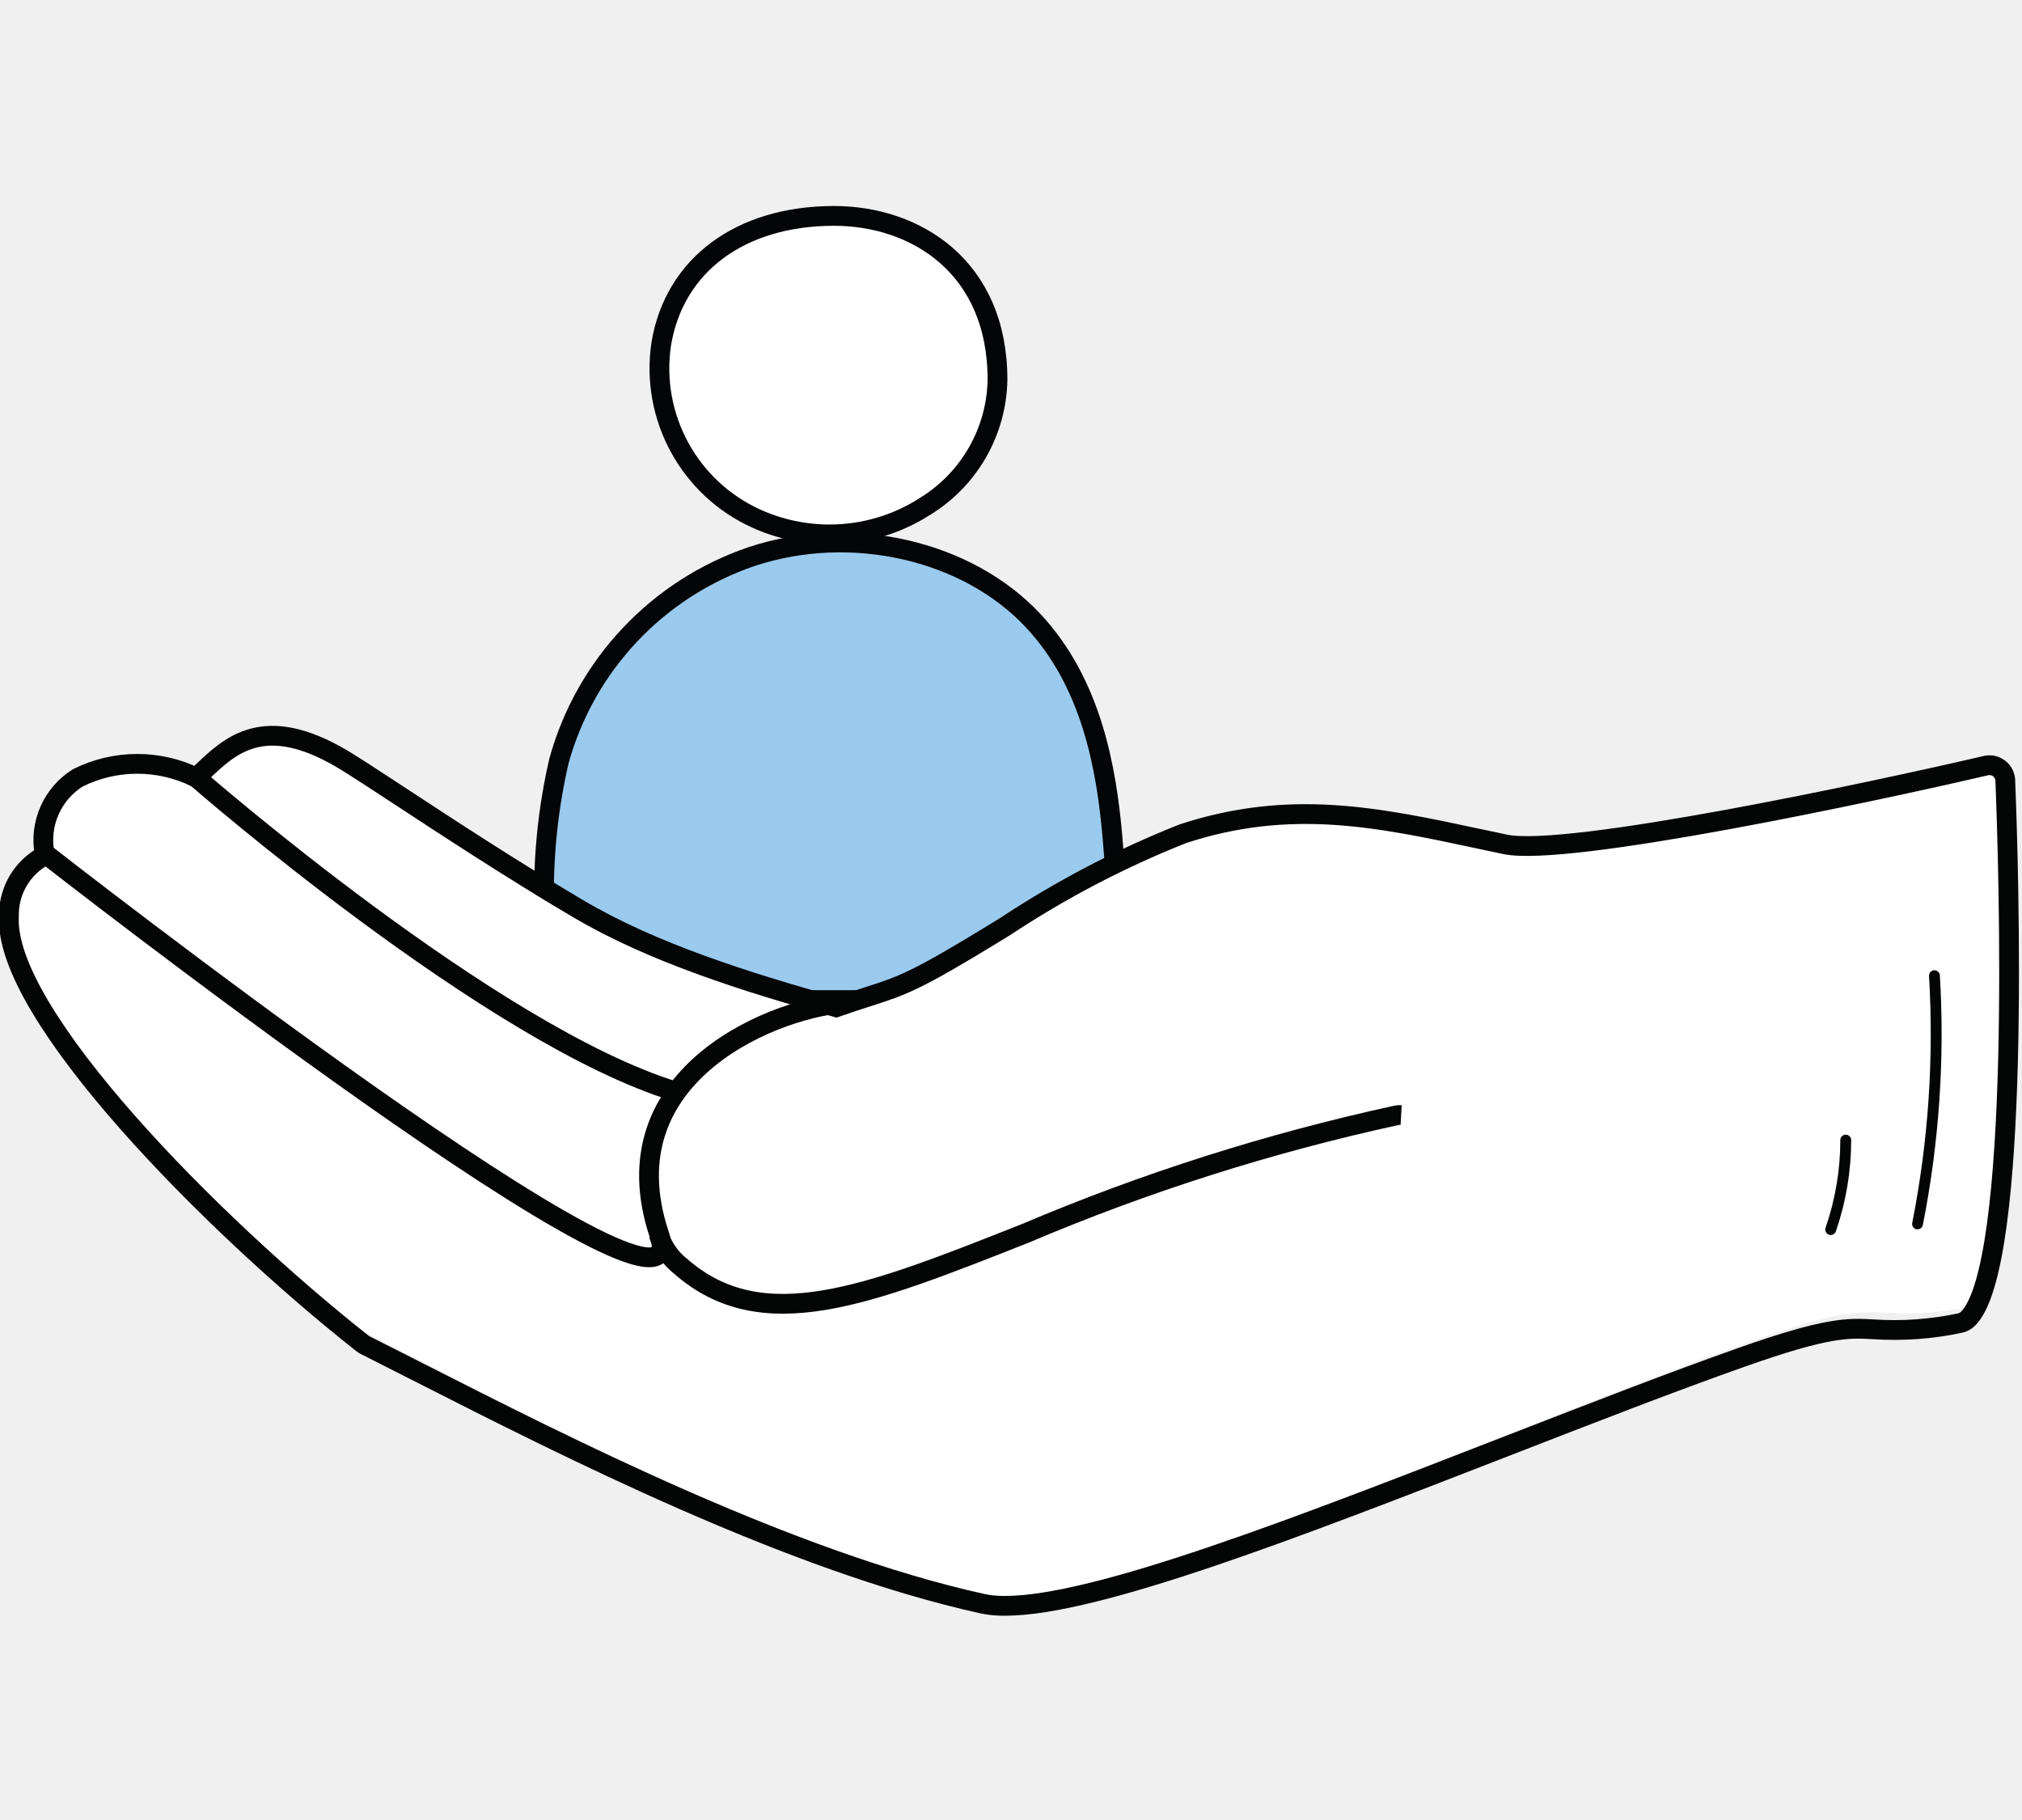
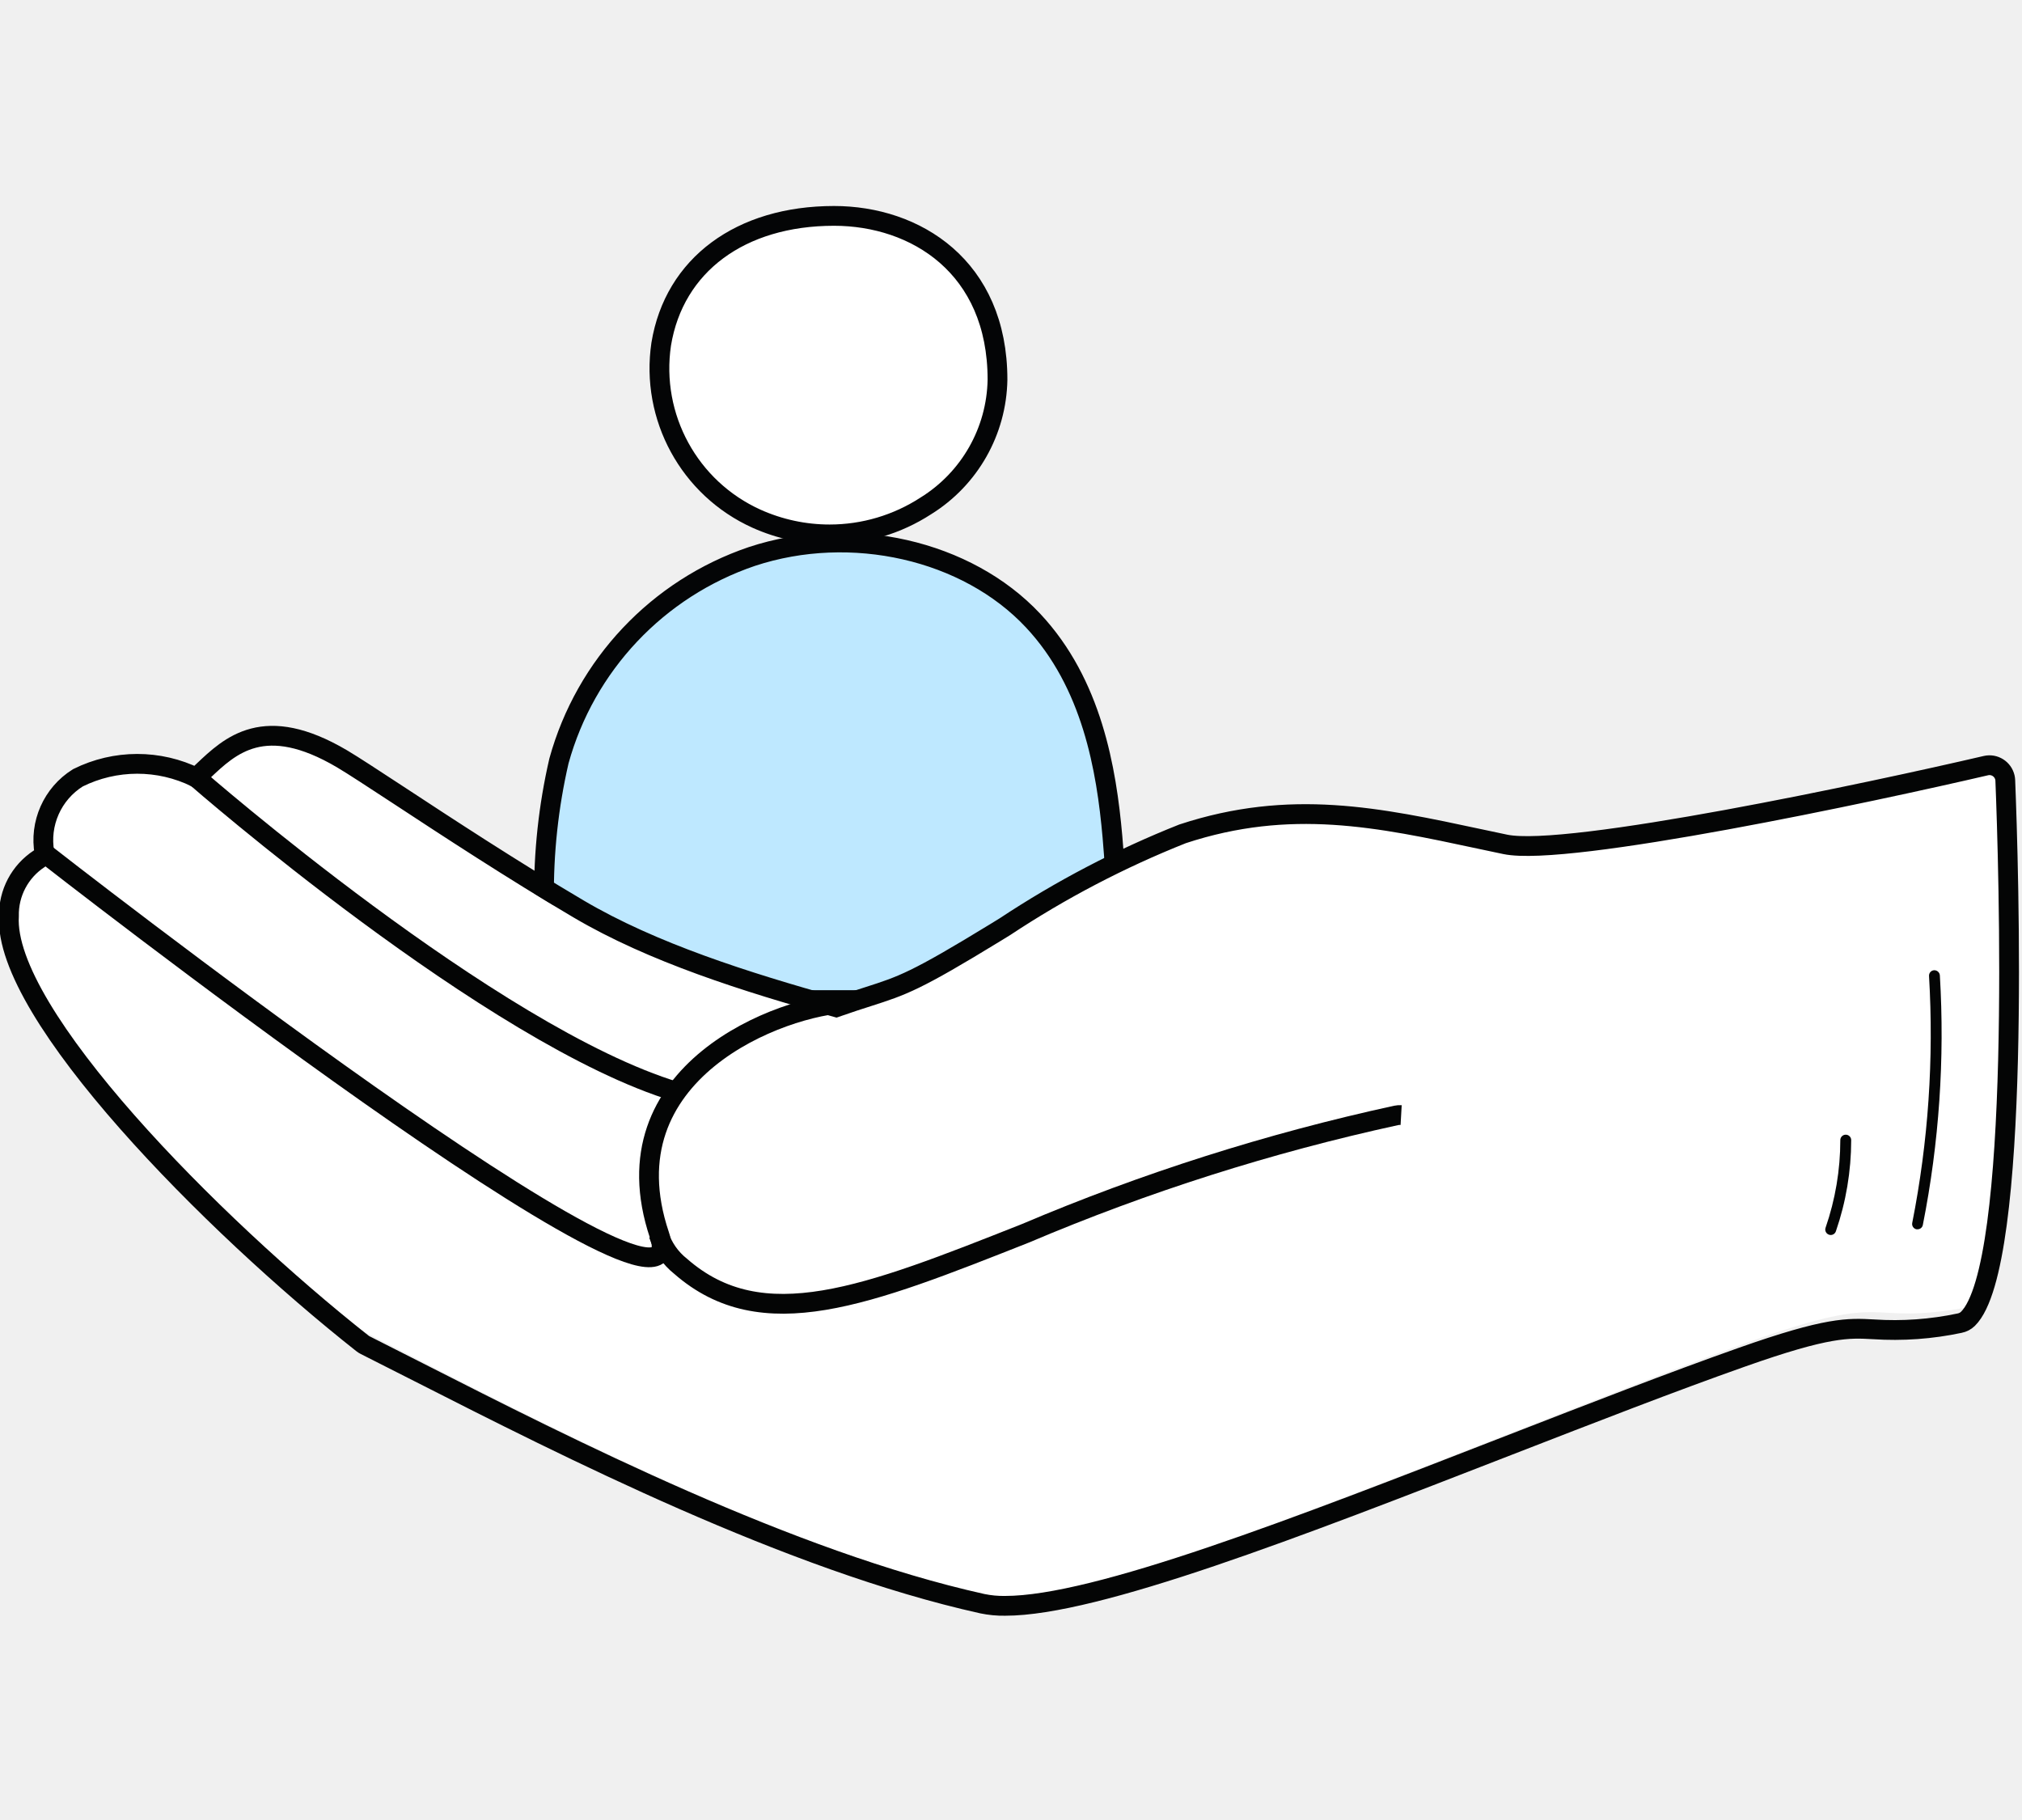
<svg xmlns="http://www.w3.org/2000/svg" width="80" height="72" version="1.1" id="Layer_1" x="0px" y="0px" viewBox="0 0 635 443" style="enable-background:new 0 0 635 443;" xml:space="preserve">
  <style type="text/css">
	.st0{fill:#FFFFFF;}
	.st1{fill:#010202;}
- 	.st2{fill:#ADD3F1;}
+ 	.st2{fill:#bee8ff;}
	.st3{opacity:0.129;}
	.st4{fill:none;stroke:#010202;stroke-width:6.542;stroke-miterlimit:10;}
	.st5{fill:none;stroke:#010202;stroke-width:6.885;stroke-miterlimit:10;}
	.st6{fill:none;stroke:#010202;stroke-width:6.078;stroke-miterlimit:10;}
	.st7{fill:none;stroke:#010202;stroke-width:6.619;stroke-miterlimit:10;}
	.st8{fill:none;stroke:#010202;stroke-width:6.112;stroke-miterlimit:10;}
	.st9{fill:#FFFFFF;stroke:#010202;stroke-width:6.379;stroke-miterlimit:10;}
	.st10{fill:none;stroke:#010202;stroke-width:6.379;stroke-miterlimit:10;}
	.st11{fill:none;stroke:#010202;stroke-width:5.941;stroke-miterlimit:10;}
	.st12{fill:none;stroke:#010202;stroke-width:6.222;stroke-miterlimit:10;}
	.st13{fill:none;stroke:#010202;stroke-width:3.042;stroke-miterlimit:10;}
	.st14{fill:none;stroke:#010202;stroke-width:3.219;stroke-miterlimit:10;}
	.st15{fill:#84CEEF;}
	.st16{fill:none;stroke:#FFFFFF;stroke-width:11.783;stroke-miterlimit:10;}
	.st17{fill:none;stroke:#FFFFFF;stroke-width:11.784;stroke-miterlimit:10.002;}
	.st18{fill:none;stroke:#010202;stroke-width:5.891;stroke-miterlimit:10;}
	.st19{fill:none;stroke:#040506;stroke-width:6.21;stroke-miterlimit:10;}
- 	.st20{fill:#9ACAEE;}
+ 	.st20{fill:#bee8ff;}
	.st21{fill:none;stroke:#040505;stroke-width:6.21;stroke-miterlimit:10;}
	.st22{fill:#040505;}
	.st23{fill:#FFFFFF;stroke:#040505;stroke-width:6.242;stroke-miterlimit:10;}
	.st24{fill:#FFFFFF;stroke:#040505;stroke-width:7.053;stroke-miterlimit:10;}
</style>
  <g>
    <path id="Path_361_1_" class="st0" d="M262.18,3c-31.53,0-51.59,16.57-55.52,40.49c-3.44,23.25,8.99,45.96,30.43,55.59   c36.1,16.15,77.2-8.66,77.2-43.9C314.25,19.33,288.71,3,262.18,3z" />
    <path id="Path_742" class="st19" d="M260.54,103.56c-7.91,0-15.72-1.68-22.94-4.92c-21.12-9.53-33.35-31.92-29.95-54.84   c4.08-24.84,24.89-40.26,54.27-40.26c25.55,0,51.34,15.9,51.34,51.43c-0.28,16.17-8.75,31.1-22.5,39.63   C281.77,100.44,271.27,103.56,260.54,103.56z" />
    <path id="Path_363_1_" class="st20" d="M170.24,250.64c2.73-25.08-0.04-50.83,6.3-75.28c7.84-30.75,30.27-55.69,60.02-66.75   c29.75-10.3,65.82-2.69,86.61,20.54c17.25,19.3,22.62,46.05,24.78,71.61c1.4,16.59,1.73,33.24,2.06,49.88H170.24z" />
    <path id="Path_743" class="st19" d="M345.2,249.78H175.55c-3.31,0.08-6.05-2.54-6.14-5.84c0-0.21,0.01-0.41,0.04-0.62   c0.94-8.25,1.17-16.86,1.4-25.17c-0.17-14.62,1.4-29.22,4.69-43.47c8.31-30.11,31-54.15,60.58-64.19   c31.23-10.31,67.55-2.05,88.32,20.14c18.5,19.75,23.04,46.65,24.92,67.89c1.34,15.16,1.66,30.49,1.97,45.33   c-0.01,3.31-2.7,5.98-6,5.97c0,0,0,0-0.01,0h-0.13L345.2,249.78z" />
    <path id="Path_467" class="st0" d="M629.61,176.28c0,0-130.44,30.76-155.53,25.42c-36.02-7.67-64.51-15.44-100.32-3.56   c-18.49,6.14-41.88,20.96-58.54,31.27c-33.31,20.58-31.18,17.21-53.35,25.13c-27.49-7.72-59.47-17.46-84.94-32.66   c-32.79-19.56-65.71-42.59-75.41-48.38c-25.68-15.32-32.62-0.99-43.34,7.85c-13.53-9.13-47.01-9.38-44.03,17.61   c0.91,8.17-10.29,4.5-11.29,21.18c-1.67,27.94,60.34,93.15,110.85,133.46c47.82,24.26,127.39,67.61,195.69,82.92   c31.56,7.07,159.31-50.64,239.62-79.3c47.09-16.8,34.93-4.62,70.17-11.18C635.69,329.63,629.61,176.28,629.61,176.28z" />
    <path id="Path_744" class="st21" d="M315.66,440c-2.41,0.04-4.82-0.19-7.18-0.68c-60.35-13.38-130.54-49.06-176.98-72.66   c-5.96-3.03-11.58-5.89-16.82-8.52c-0.3-0.15-0.59-0.33-0.85-0.54C66.63,320.35,0.98,254.05,2.81,223.43   c-0.16-7.24,3.43-14.04,9.49-18.01c0.59-0.4,1.15-0.84,1.67-1.34v-0.42c-1.68-9.29,2.48-18.67,10.49-23.67   c11.7-5.82,25.45-5.85,37.17-0.07c0.69-0.62,1.38-1.3,2.09-1.97c8.59-8.14,19.25-18.34,43.71-3.91c3.47,2.05,9.79,6.21,17.79,11.44   c15.03,9.87,35.64,23.39,56.45,35.67c23.25,13.72,52.57,22.98,80.92,30.89c4.06-1.42,7.27-2.45,10.06-3.34   c10.81-3.47,14.85-4.76,40.05-20.18l2.94-1.81c17.53-11.6,36.21-21.37,55.75-29.13c33.83-11.13,61.48-5.2,93.39,1.63l7.94,1.68   c19.42,4.06,115.5-16.46,150.96-24.73c2.67-0.61,5.33,1.06,5.95,3.73c0.07,0.3,0.11,0.6,0.12,0.91   c1.01,25.3,5.2,152.38-11.73,169.08c-0.71,0.69-1.61,1.16-2.58,1.35c-8.89,1.89-18,2.54-27.06,1.94   c-7.99-0.44-14.33-0.79-41.27,8.73c-21.93,7.74-47.03,17.51-73.63,27.84C407.19,415.51,344.26,440,315.66,440z" />
    <g id="Group_354" transform="translate(96.754 38.644)">
      <path id="Path_472" class="st22" d="M505.46,283.12c-0.11,0.02-0.22,0.02-0.34,0c-0.92-0.18-1.53-1.07-1.35-1.99l0,0    c5.05-25.52,6.82-51.58,5.28-77.55c-0.06-0.94,0.65-1.75,1.59-1.81c0,0,0,0,0,0l0,0c0.93-0.03,1.73,0.67,1.81,1.6    c1.57,26.26-0.23,52.61-5.35,78.41C506.94,282.56,506.26,283.11,505.46,283.12z" />
    </g>
    <g id="Group_355" transform="translate(92.359 46.963)">
      <path id="Path_473" class="st22" d="M482.57,276.59c-0.19,0-0.38-0.04-0.56-0.1c-0.89-0.31-1.37-1.28-1.06-2.17    c3.06-8.85,4.63-18.15,4.63-27.52c0-0.95,0.77-1.71,1.71-1.71l0,0c0.95,0,1.71,0.77,1.71,1.71c-0.01,9.75-1.63,19.42-4.81,28.63    C483.95,276.13,483.3,276.59,482.57,276.59z" />
    </g>
    <path id="Path_745" class="st21" d="M206.85,323.42c1.27,3.94,3.68,7.42,6.92,9.98c25.63,22.42,58.48,9.31,108.24-10.37   c37.56-15.95,76.54-28.34,116.41-37.02c0.53-0.11,1.07-0.15,1.6-0.12" />
    <path id="Path_746" class="st21" d="M61.64,179.89c0,0,92.93,81.23,150.78,98.69" />
    <path id="Path_747" class="st21" d="M266.65,250.64c-21.2,0.71-76.82,21.59-59.56,72.94c14.16,42.11-193.13-119.94-193.13-119.94" />
  </g>
</svg>
